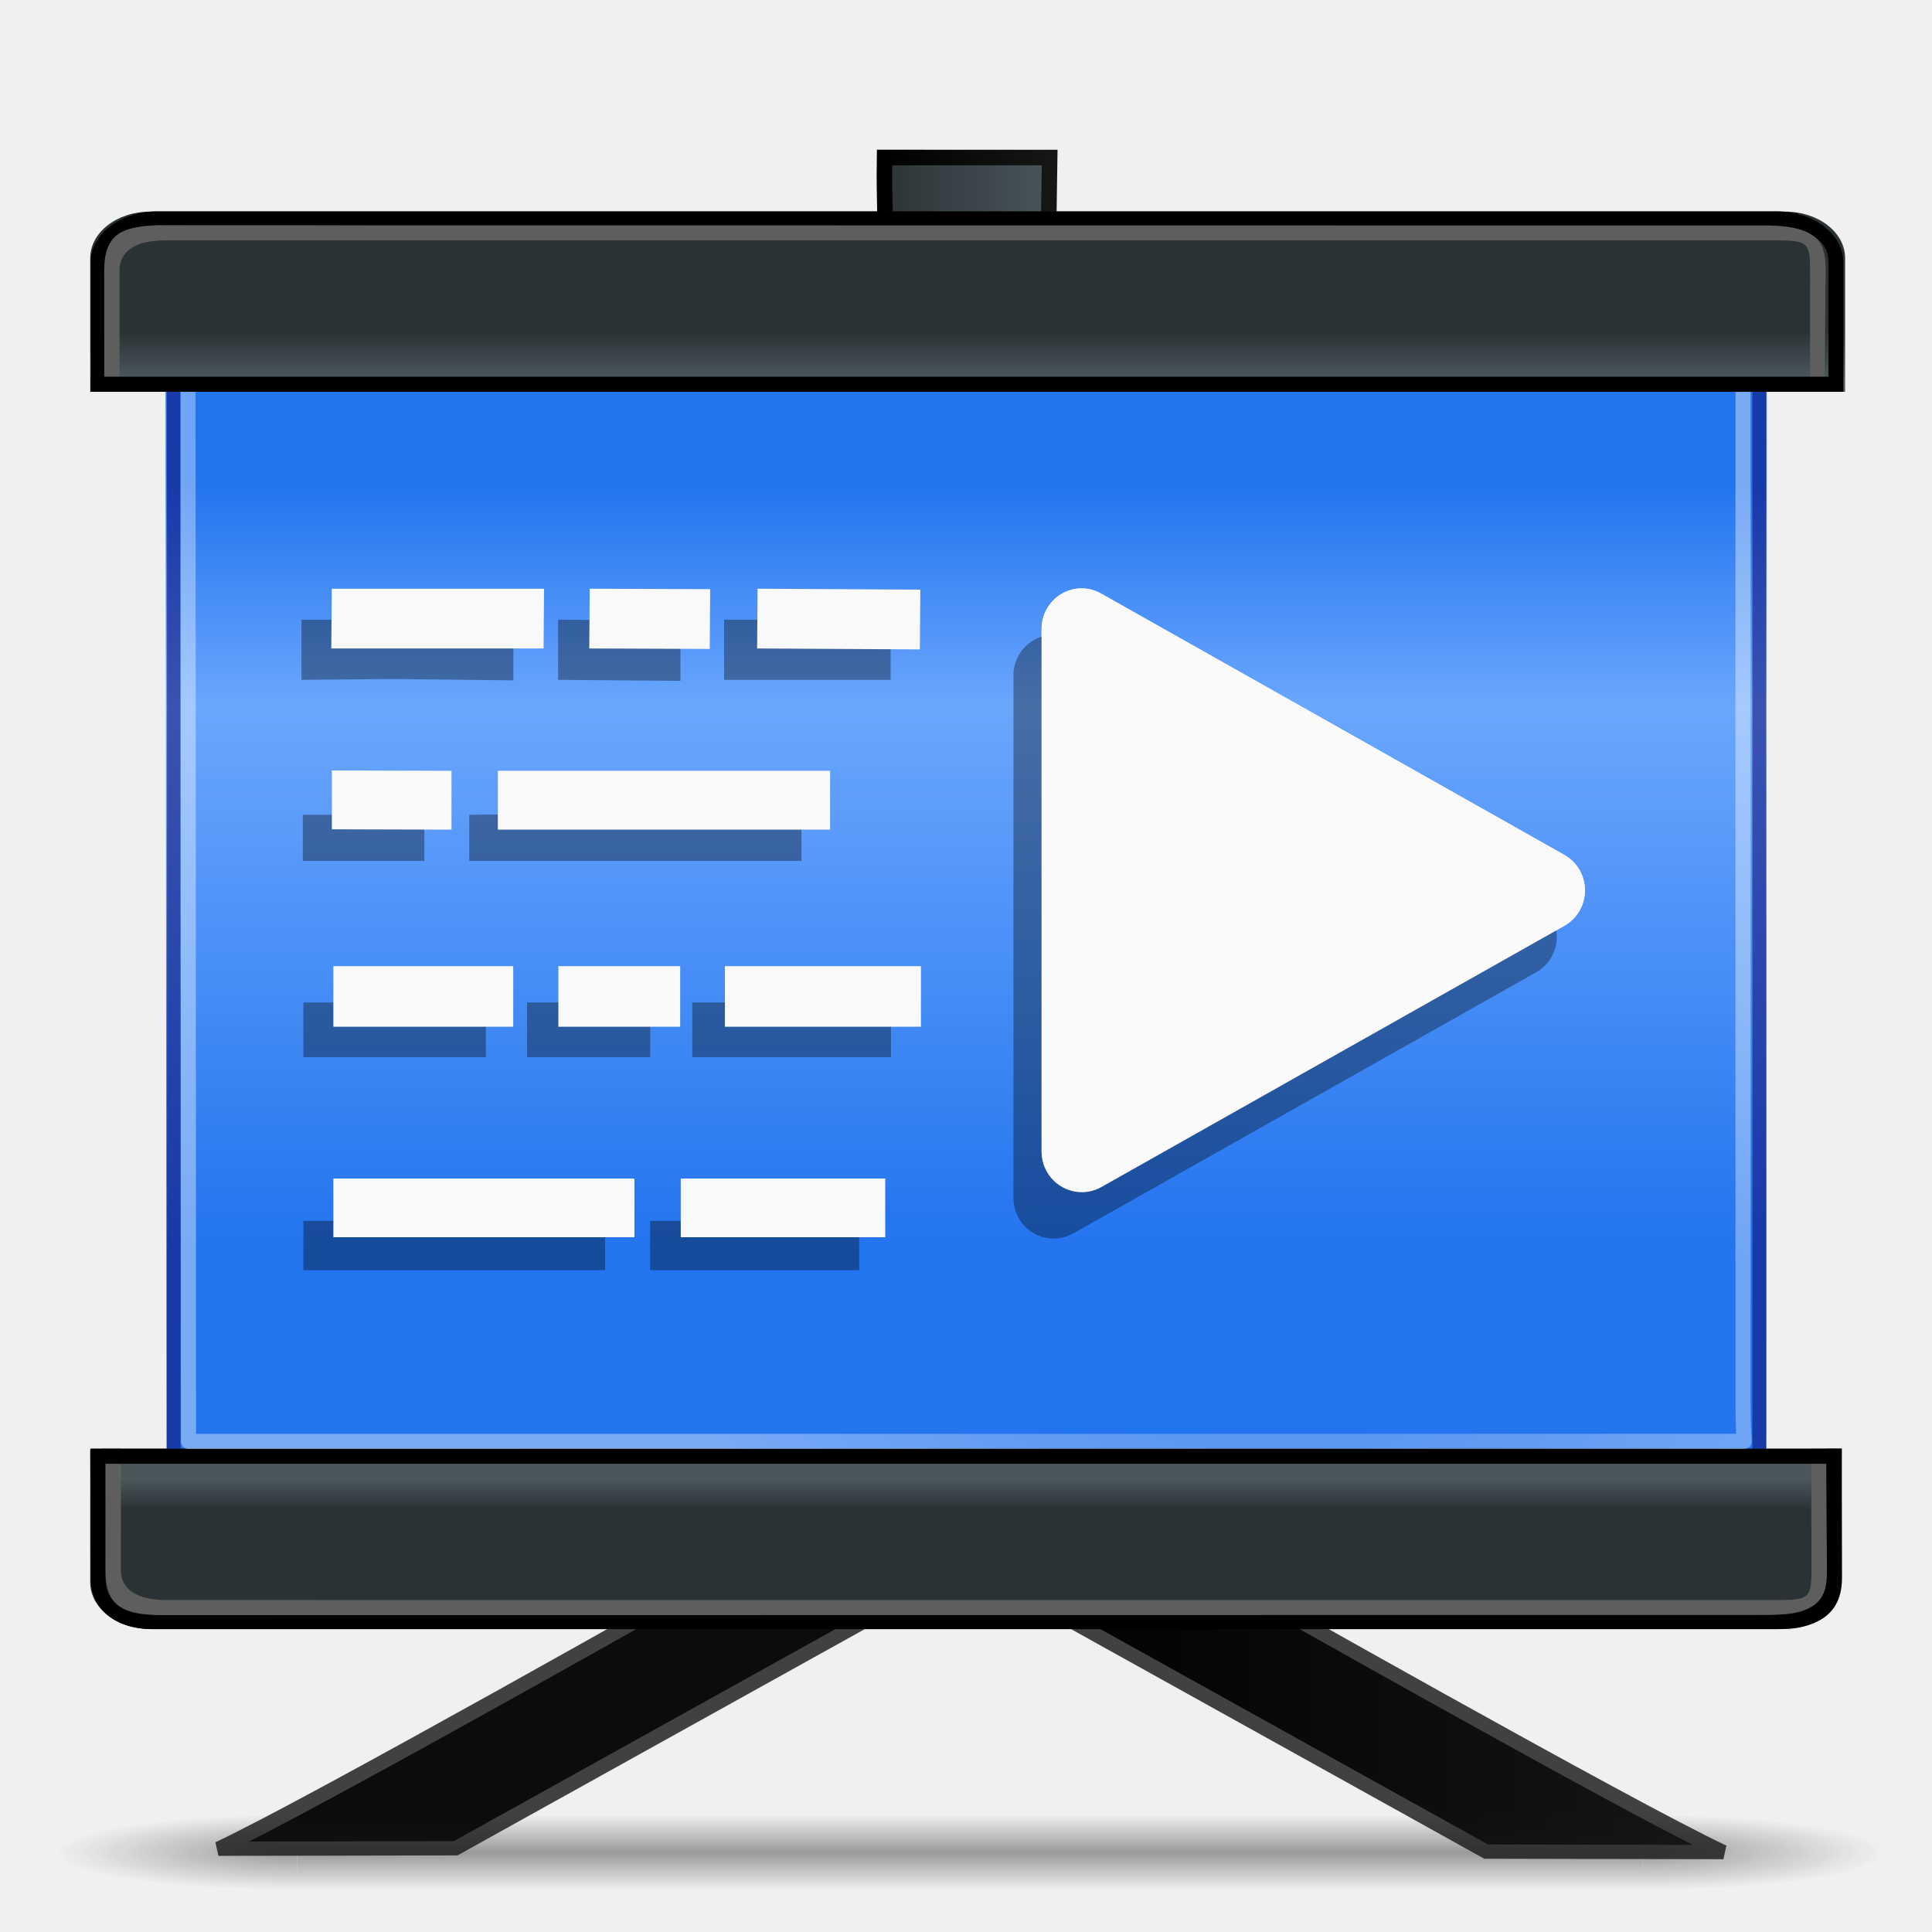
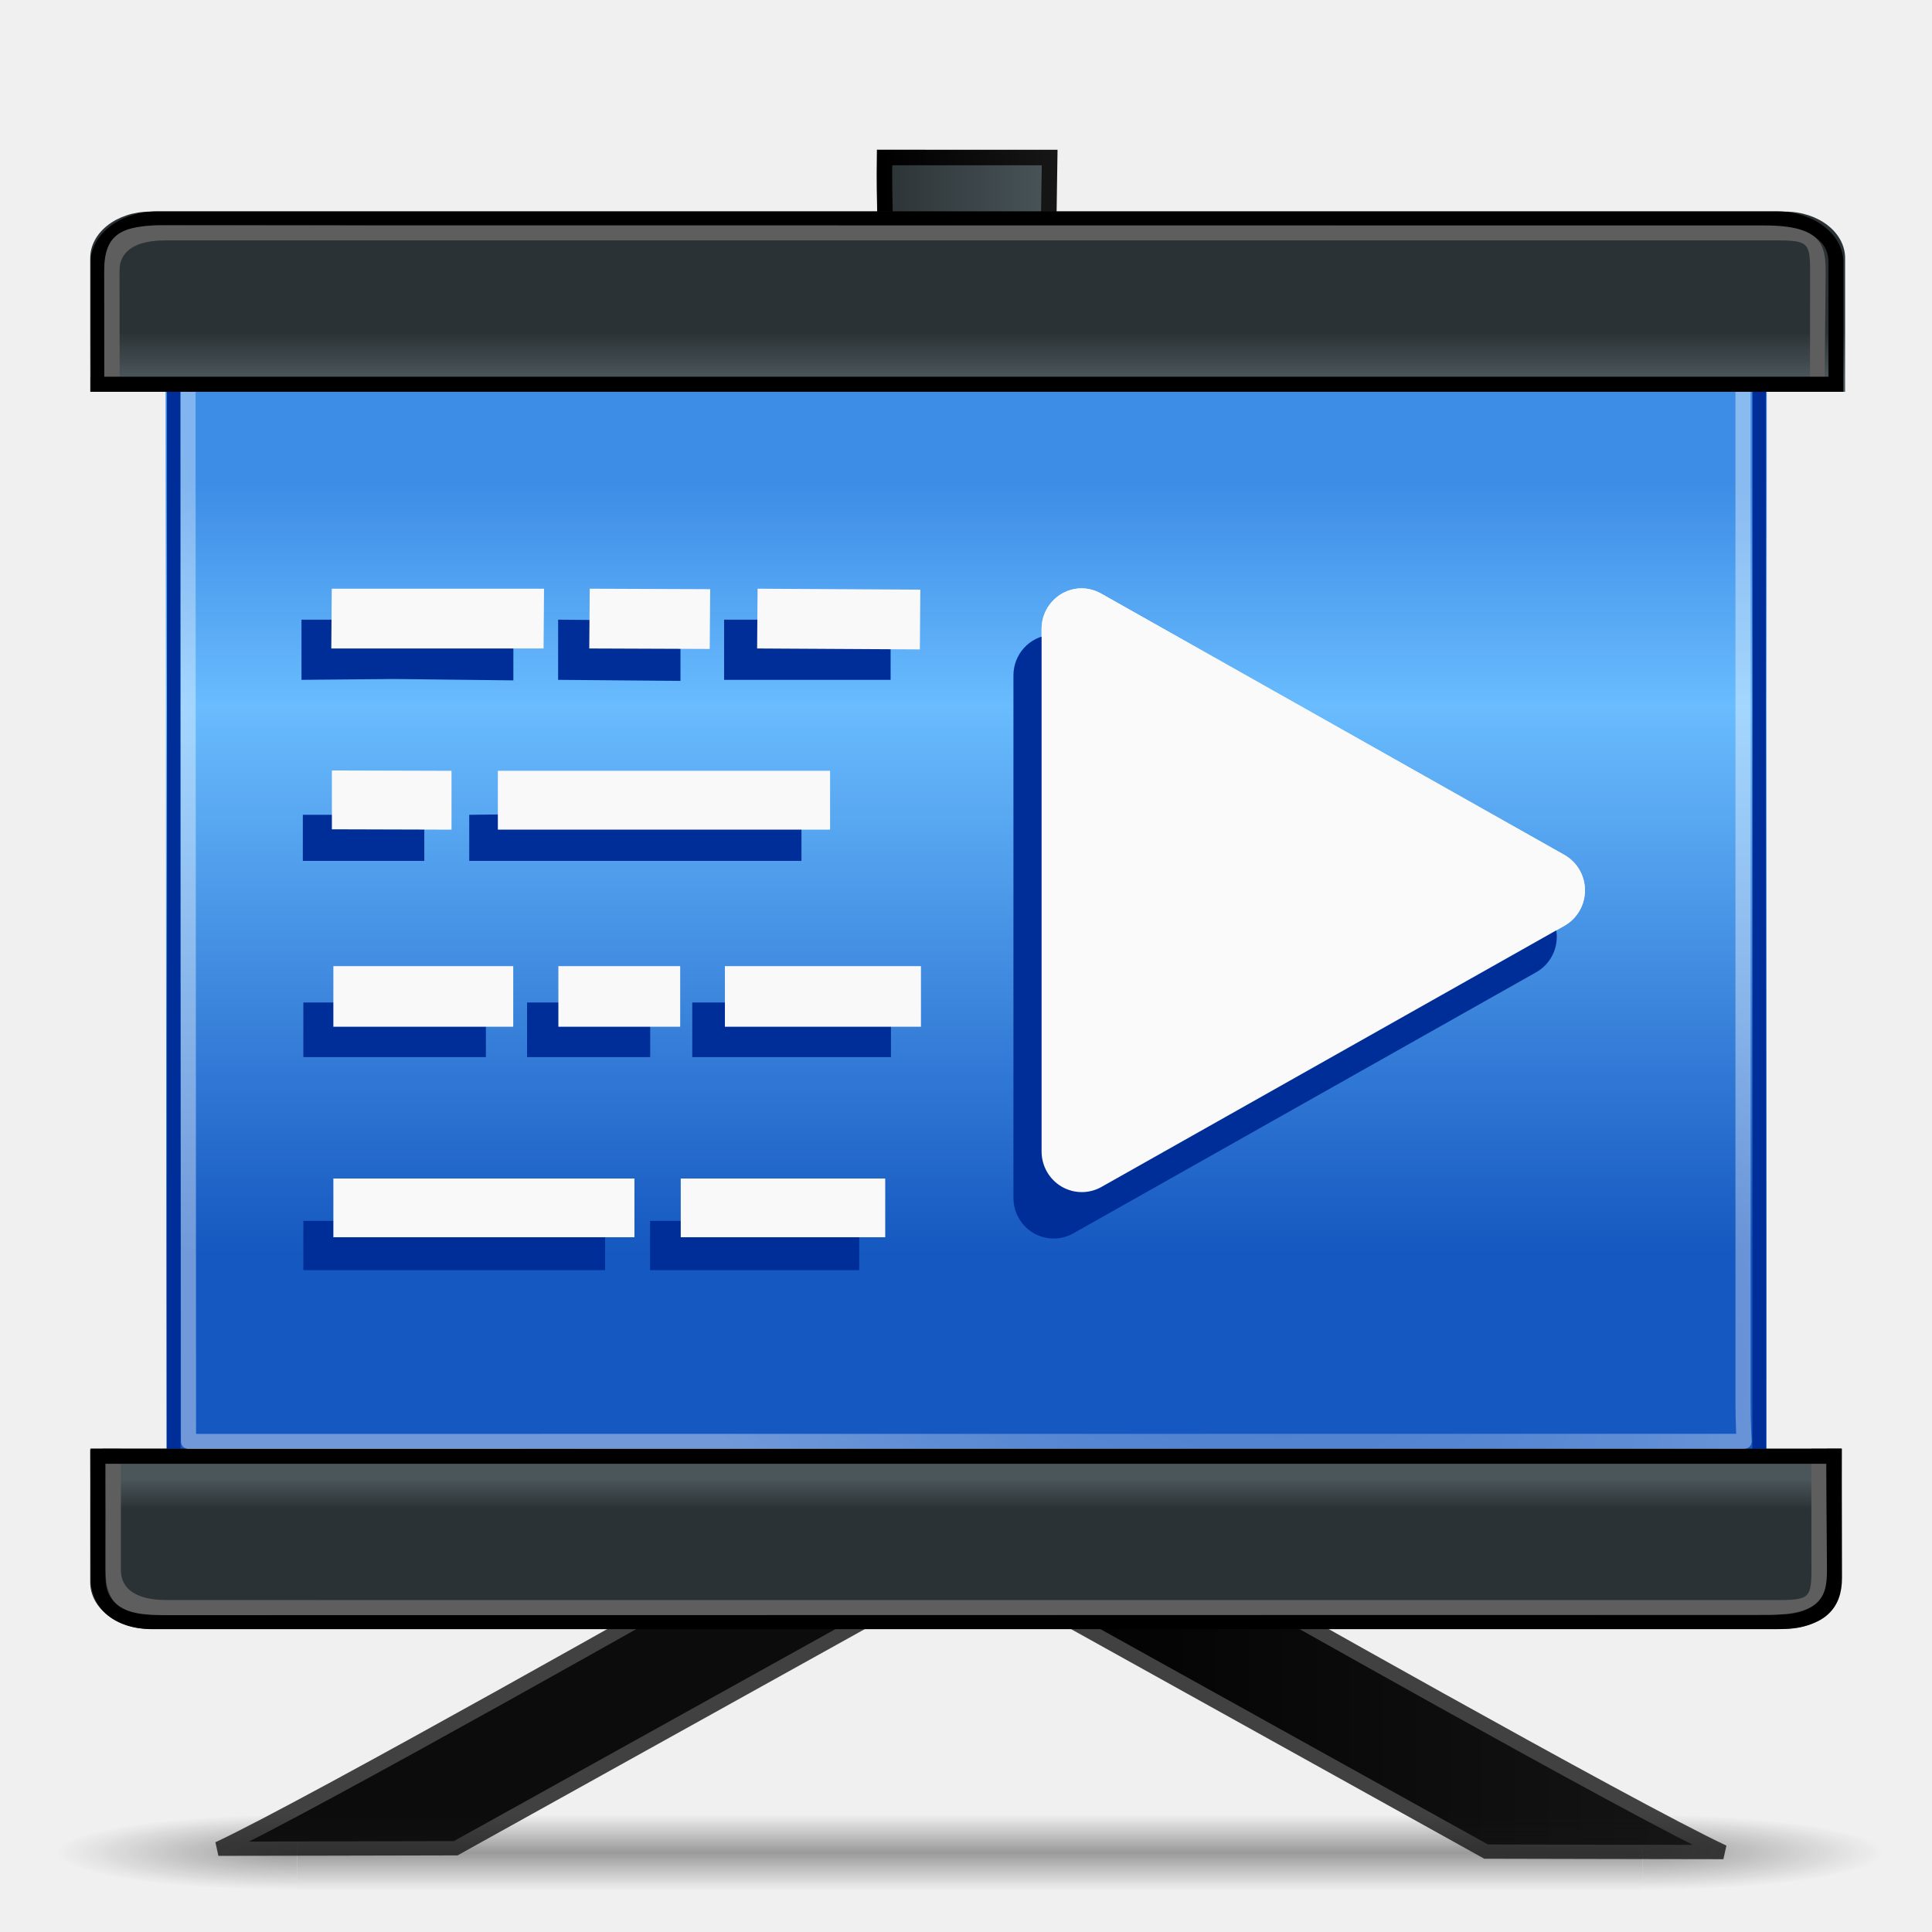
<svg xmlns="http://www.w3.org/2000/svg" xmlns:ns1="http://www.openswatchbook.org/uri/2009/osb" xmlns:xlink="http://www.w3.org/1999/xlink" id="svg2453" height="128" width="128" version="1.0">
  <defs id="defs2455">
    <linearGradient id="linearGradient4325">
      <stop id="stop4327" style="stop-color:#020202;stop-opacity:1" offset="0" />
      <stop id="stop4329" style="stop-color:#161616;stop-opacity:1" offset="1" />
    </linearGradient>
    <linearGradient id="linearGradient4283">
      <stop style="stop-color:#2b3235;stop-opacity:1" offset="0" id="stop4285" />
      <stop style="stop-color:#4a565a;stop-opacity:1" offset="1" id="stop4287" />
    </linearGradient>
    <linearGradient id="linearGradient4287">
      <stop style="stop-color:#2b3235;stop-opacity:1" offset="0" id="stop4289" />
      <stop style="stop-color:#b4bdc0;stop-opacity:1" offset="1" id="stop4291" />
    </linearGradient>
    <linearGradient id="linearGradient6532">
-       <stop style="stop-color:#1a6fef;stop-opacity:1" offset="0" id="stop6534" />
-       <stop id="stop6540" offset="0.29" style="stop-color:#65a4ff;stop-opacity:1" />
-       <stop style="stop-color:#1a6fef;stop-opacity:1" offset="1" id="stop6536" />
+       <stop style="stop-color:#3689e6;stop-opacity:1" offset="0" id="stop6534" />
+       <stop id="stop6540" offset="0.29" style="stop-color:#64baff;stop-opacity:1" />
+       <stop style="stop-color:#0d52bf;stop-opacity:1" offset="1" id="stop6536" />
    </linearGradient>
    <linearGradient id="linearGradient6490" ns1:paint="gradient">
      <stop style="stop-color:#000000;stop-opacity:1;" offset="0" id="stop6492" />
      <stop style="stop-color:#000000;stop-opacity:0;" offset="1" id="stop6494" />
    </linearGradient>
    <linearGradient id="linearGradient5641" ns1:paint="solid">
      <stop style="stop-color:#000000;stop-opacity:1;" offset="0" id="stop5643" />
    </linearGradient>
    <linearGradient id="linearGradient3707-319-631-407-324-616-674-812-821-107-178-392-400-6-3-549-901-1-9-100-4-2">
      <stop offset="0" style="stop-color:#000000;stop-opacity:1" id="stop17839-7-3" />
      <stop offset="1" style="stop-color:#161616;stop-opacity:1" id="stop17841-4-8" />
    </linearGradient>
    <radialGradient r="2.5" gradientTransform="matrix(2.0038,0,0,1.4,27.988,-17.4)" cx="4.993" cy="43.5" gradientUnits="userSpaceOnUse" id="c">
      <stop id="stop4912" offset="0" stop-color="#181818" />
      <stop id="stop4914" offset="1" stop-opacity="0" stop-color="#181818" />
    </radialGradient>
    <radialGradient r="2.5" gradientTransform="matrix(2.0038,0,0,1.4,-20.012,-104.4)" cx="4.993" cy="43.5" gradientUnits="userSpaceOnUse" id="b">
      <stop id="stop4917" offset="0" stop-color="#181818" />
      <stop id="stop4919" offset="1" stop-opacity="0" stop-color="#181818" />
    </radialGradient>
    <linearGradient x1="25.058" y1="47.028" x2="25.058" gradientUnits="userSpaceOnUse" y2="39.999" id="f">
      <stop id="stop4922" offset="0" stop-opacity="0" stop-color="#181818" />
      <stop id="stop4924" offset=".5" stop-color="#181818" />
      <stop id="stop4926" offset="1" stop-opacity="0" stop-color="#181818" />
    </linearGradient>
    <linearGradient xlink:href="#linearGradient6532" id="linearGradient6538" x1="32.322" y1="23.179" x2="32.322" y2="50.56" gradientUnits="userSpaceOnUse" gradientTransform="matrix(1.764868,0,0,1.862592,6.955944,-11.17347)" />
    <linearGradient xlink:href="#linearGradient3707-319-631-407-324-616-674-812-821-107-178-392-400-6-3-549-901-1-9-100-4-2" id="linearGradient4231" gradientUnits="userSpaceOnUse" gradientTransform="matrix(0.1895111,0,0,1.091512,58.01271,-1.324796)" x1="2.252" y1="14.272" x2="62.399" y2="14.272" />
    <linearGradient id="linearGradient3924-4">
      <stop offset="0" style="stop-color:#ffffff;stop-opacity:1" id="stop3926-8" />
      <stop offset="0.063" style="stop-color:#ffffff;stop-opacity:0.235" id="stop3928-6" />
      <stop offset="0.951" style="stop-color:#ffffff;stop-opacity:0.157" id="stop3930-4" />
      <stop offset="1" style="stop-color:#ffffff;stop-opacity:0.392" id="stop3932-4" />
    </linearGradient>
    <linearGradient id="linearGradient5344-867-2">
      <stop id="stop5559-5" style="stop-color:#f9c590;stop-opacity:1" offset="0" />
      <stop id="stop5561-3" style="stop-color:#f19860;stop-opacity:1" offset="0.397" />
      <stop id="stop5563-5" style="stop-color:#ce5d36;stop-opacity:1" offset="1" />
    </linearGradient>
    <linearGradient id="linearGradient4288">
      <stop offset="0" style="stop-color:#b95b20;stop-opacity:1" id="stop4290" />
      <stop offset="1" style="stop-color:#ed8137;stop-opacity:1" id="stop4292" />
    </linearGradient>
    <linearGradient id="linearGradient3104-5-6">
      <stop id="stop3106-9-1" style="stop-color:#aaaaaa;stop-opacity:1" offset="0" />
      <stop id="stop3108-9" style="stop-color:#c8c8c8;stop-opacity:1" offset="1" />
    </linearGradient>
    <linearGradient gradientTransform="translate(2.4e-6,0.9674487)" gradientUnits="userSpaceOnUse" xlink:href="#linearGradient3924-4" id="linearGradient3084" y2="43" x2="24" y1="5" x1="24" />
    <radialGradient gradientTransform="matrix(0,2.644472,-2.797536,-7.1978467e-8,55.57302,-14.64146)" gradientUnits="userSpaceOnUse" xlink:href="#linearGradient3600" id="radialGradient3093" fy="8.45" fx="7.496" r="20" cy="8.45" cx="7.496" />
    <linearGradient id="linearGradient3600">
      <stop offset="0" style="stop-color:#f4f4f4;stop-opacity:1" id="stop3602" />
      <stop offset="1" style="stop-color:#dbdbdb;stop-opacity:1" id="stop3604" />
    </linearGradient>
    <linearGradient gradientTransform="matrix(1.363636,0,0,1.363636,-0.7929132,-1.750068)" gradientUnits="userSpaceOnUse" xlink:href="#linearGradient3104-5-6" id="linearGradient3095" y2="3.899" x2="24" y1="44" x1="24" />
    <linearGradient gradientUnits="userSpaceOnUse" xlink:href="#linearGradient3104-5-6" id="linearGradient3098" y2="3" x2="20" y1="43" x1="20" gradientTransform="matrix(2.805865,0,0,2.805865,-140.3969,-9.156543)" />
    <radialGradient gradientTransform="matrix(2.003784,0,0,1.4,27.98813,-17.4)" gradientUnits="userSpaceOnUse" xlink:href="#linearGradient3688-166-749" id="radialGradient2873-966-168" fy="43.5" fx="4.993" r="2.5" cy="43.5" cx="4.993" />
    <linearGradient id="linearGradient3688-166-749">
      <stop offset="0" style="stop-color:#181818;stop-opacity:1" id="stop2883" />
      <stop offset="1" style="stop-color:#181818;stop-opacity:0" id="stop2885" />
    </linearGradient>
    <radialGradient gradientTransform="matrix(2.003784,0,0,1.4,-20.01187,-104.4)" gradientUnits="userSpaceOnUse" xlink:href="#linearGradient3688-166-749" id="radialGradient2875-742-326" fy="43.5" fx="4.993" r="2.5" cy="43.5" cx="4.993" />
    <linearGradient gradientUnits="userSpaceOnUse" xlink:href="#linearGradient3702-501-757" id="linearGradient2877-634-617" y2="39.999" x2="25.058" y1="47.028" x1="25.058" />
    <linearGradient id="linearGradient3702-501-757">
      <stop offset="0" style="stop-color:#181818;stop-opacity:0" id="stop2895" />
      <stop offset="0.5" style="stop-color:#181818;stop-opacity:1" id="stop2897" />
      <stop offset="1" style="stop-color:#181818;stop-opacity:0" id="stop2899" />
    </linearGradient>
    <radialGradient r="20" fy="8.45" fx="7.496" cy="8.45" cx="7.496" gradientTransform="matrix(0,1.93928,-2.051527,-5.2784231e-8,16.65095,1.171514)" gradientUnits="userSpaceOnUse" id="radialGradient3049" xlink:href="#linearGradient3600" />
    <linearGradient y2="3.899" x2="24" y1="44" x1="24" gradientTransform="translate(-24.68408,10.62521)" gradientUnits="userSpaceOnUse" id="linearGradient3051" xlink:href="#linearGradient3104-5-6" />
    <radialGradient r="20" fy="8.45" fx="7.496" cy="8.45" cx="7.496" gradientTransform="matrix(0,1.93928,-2.051527,-5.2784231e-8,5.793811,-9.685629)" gradientUnits="userSpaceOnUse" id="radialGradient3843" xlink:href="#linearGradient3600" />
    <linearGradient y2="3.899" x2="24" y1="44" x1="24" gradientTransform="translate(-35.54123,-0.2319351)" gradientUnits="userSpaceOnUse" id="linearGradient3845" xlink:href="#linearGradient3104-5-6" />
    <radialGradient r="20" fy="8.45" fx="7.496" cy="8.45" cx="7.496" gradientTransform="matrix(0,1.93928,-2.051527,-5.2784231e-8,6.079525,19.60009)" gradientUnits="userSpaceOnUse" id="radialGradient3849" xlink:href="#linearGradient3600" />
    <linearGradient y2="3.899" x2="24" y1="44" x1="24" gradientTransform="translate(-35.25551,29.05378)" gradientUnits="userSpaceOnUse" id="linearGradient3851" xlink:href="#linearGradient3104-5-6" />
    <radialGradient r="20" fy="8.45" fx="7.496" cy="8.45" cx="7.496" gradientTransform="matrix(1.371278,1.371278,-1.450649,1.450649,12.60239,-10.94562)" gradientUnits="userSpaceOnUse" id="radialGradient3853" xlink:href="#linearGradient3600" />
    <linearGradient y2="3.899" x2="24" y1="44" x1="24" gradientTransform="matrix(0.7071068,-0.7071068,0.7071068,0.7071068,-9.941126,24.96744)" gradientUnits="userSpaceOnUse" id="linearGradient3855" xlink:href="#linearGradient3104-5-6" />
    <radialGradient r="20" fy="8.45" fx="7.496" cy="8.45" cx="7.496" gradientTransform="matrix(0,1.93928,-2.051527,-5.2784231e-8,41.33504,-8.486255)" gradientUnits="userSpaceOnUse" id="radialGradient3858" xlink:href="#linearGradient3600" />
    <radialGradient r="20" fy="8.45" fx="7.496" cy="8.45" cx="7.496" gradientTransform="matrix(0,1.93928,-2.051527,-5.2784231e-8,-0.2061889,-15.68563)" gradientUnits="userSpaceOnUse" id="radialGradient3863" xlink:href="#linearGradient3600" />
    <linearGradient y2="3.899" x2="24" y1="44" x1="24" gradientTransform="translate(-41.54123,-6.231935)" gradientUnits="userSpaceOnUse" id="linearGradient3865" xlink:href="#linearGradient3104-5-6" />
    <radialGradient id="c-6" gradientUnits="userSpaceOnUse" cy="43.5" cx="4.993" gradientTransform="matrix(2.0038,0,0,1.4,27.988,-17.4)" r="2.5">
      <stop stop-color="#181818" offset="0" id="stop4912-0" />
      <stop stop-color="#181818" stop-opacity="0" offset="1" id="stop4914-6" />
    </radialGradient>
    <radialGradient id="b-2" gradientUnits="userSpaceOnUse" cy="43.5" cx="4.993" gradientTransform="matrix(2.0038,0,0,1.4,-20.012,-104.4)" r="2.5">
      <stop stop-color="#181818" offset="0" id="stop4917-6" />
      <stop stop-color="#181818" stop-opacity="0" offset="1" id="stop4919-1" />
    </radialGradient>
    <linearGradient gradientTransform="matrix(0.9976838,0,0,0.5323295,-0.251081,1.982942)" gradientUnits="userSpaceOnUse" y2="14.272" x2="62.399" y1="14.272" x1="2.252" id="linearGradient4345" xlink:href="#linearGradient3707-319-631-407-324-616-674-812-821-107-178-392-400-6-3-549-901-1-9-100-4-2" />
    <linearGradient y2="39.999" x2="25.058" y1="47.028" x1="25.058" gradientUnits="userSpaceOnUse" id="linearGradient4350" xlink:href="#f" />
    <linearGradient y2="14.272" x2="62.399" y1="14.272" x1="2.252" gradientTransform="matrix(-0.9970871,-8.6911381e-5,1.8949314e-4,-0.5396258,64.24038,61.20455)" gradientUnits="userSpaceOnUse" id="linearGradient4352" xlink:href="#linearGradient3707-319-631-407-324-616-674-812-821-107-178-392-400-6-3-549-901-1-9-100-4-2" />
    <linearGradient y2="14.272" x2="62.399" y1="14.272" x1="2.252" gradientTransform="matrix(0.05374904,0,0,0.4344139,30.27789,0.7154782)" gradientUnits="userSpaceOnUse" id="linearGradient4354" xlink:href="#linearGradient3707-319-631-407-324-616-674-812-821-107-178-392-400-6-3-549-901-1-9-100-4-2" />
    <linearGradient id="linearGradient3462">
      <stop id="stop3464" style="stop-color:#ffffff;stop-opacity:1" offset="0" />
      <stop id="stop3466" style="stop-color:#ffffff;stop-opacity:0.235" offset="0.035" />
      <stop id="stop3468" style="stop-color:#ffffff;stop-opacity:0.157" offset="0.312" />
      <stop id="stop3470" style="stop-color:#ffffff;stop-opacity:0.392" offset="1" />
    </linearGradient>
    <linearGradient xlink:href="#linearGradient3462" id="linearGradient3133" gradientUnits="userSpaceOnUse" gradientTransform="matrix(2.784468,0,0,2.055835,-2.860984,8.102724)" x1="40.29" y1="5.414" x2="40.532" y2="32.635" />
    <radialGradient xlink:href="#linearGradient4287" id="radialGradient3136" gradientUnits="userSpaceOnUse" gradientTransform="matrix(0,16.78596,-33.45274,0,399.68,-116.8467)" cx="7.118" cy="9.957" fx="7.118" fy="9.957" r="12.672" />
    <linearGradient id="linearGradient4011-9-9-70-61-7">
      <stop offset="0" style="stop-color:#ffffff;stop-opacity:1;" id="stop4013-5-4-3-8-3" />
      <stop id="stop4015-1-5-70-9-5" style="stop-color:#ffffff;stop-opacity:0.235;" offset="0.508" />
      <stop offset="0.835" style="stop-color:#ffffff;stop-opacity:0.157;" id="stop4017-7-0-13-0-1" />
      <stop offset="1" style="stop-color:#ffffff;stop-opacity:0.392;" id="stop4019-1-12-7-0-7" />
    </linearGradient>
    <linearGradient id="linearGradient4215-8-4-07-7">
      <stop id="stop4217-1-2-1-2" offset="0" style="stop-color:#2b3235;stop-opacity:1" />
      <stop id="stop4219-3-4-0-96" offset="1" style="stop-color:#374044;stop-opacity:1" />
    </linearGradient>
    <linearGradient y2="44.341" x2="71.204" y1="6.238" x1="71.204" gradientTransform="matrix(-0.3783783,0,0,0.3783783,38.14241,1.405348)" gradientUnits="userSpaceOnUse" id="linearGradient14699-5" xlink:href="#linearGradient4011-9-9-70-61-7" />
    <linearGradient y2="8.093" x2="38.977" y1="59.968" x1="38.977" gradientTransform="matrix(-0.4117647,0,0,0.4117647,24.17647,-2.999999)" gradientUnits="userSpaceOnUse" id="linearGradient14702-5" xlink:href="#linearGradient4215-8-4-07-7" />
    <clipPath clipPathUnits="userSpaceOnUse" id="clipPath10561">
      <rect style="opacity:0.4;fill:#ffffff;fill-opacity:1;stroke:none;stroke-width:2;stroke-linecap:round;stroke-linejoin:round;stroke-miterlimit:4;stroke-dasharray:none;stroke-opacity:1" id="rect10563" width="104" height="3" x="12" y="-111" ry="1.5" />
    </clipPath>
    <radialGradient gradientTransform="matrix(1.273594e-7,3.295755,-5.380924,0,77.46771,-19.38241)" gradientUnits="userSpaceOnUse" id="radialGradient3164-9" r="20" cy="8.45" cx="7.496">
      <stop offset="0" style="stop-color:#f8b17e;stop-opacity:1" id="stop3244-8" />
      <stop offset="0.262" style="stop-color:#e35d4f;stop-opacity:1" id="stop3246-4" />
      <stop offset="0.661" style="stop-color:#c6262e;stop-opacity:1" id="stop3248-9" />
      <stop offset="1" style="stop-color:#690b54;stop-opacity:1" id="stop3250-3" />
    </radialGradient>
    <radialGradient xlink:href="#radialGradient3164-9" id="radialGradient5004-8" gradientUnits="userSpaceOnUse" gradientTransform="matrix(0,25.08328,-30.79425,0,373.8559,-205.1124)" cx="6.73" cy="9.957" fx="6.2" fy="9.957" r="12.672" />
    <linearGradient id="linearGradient3811">
      <stop offset="0" style="stop-color:#000000;stop-opacity:1" id="stop3813" />
      <stop offset="1" style="stop-color:#000000;stop-opacity:0" id="stop3815" />
    </linearGradient>
    <linearGradient gradientUnits="userSpaceOnUse" xlink:href="#linearGradient3702-501-757" id="linearGradient4097" y2="39.999" x2="25.058" y1="47.028" x1="25.058" />
    <radialGradient gradientTransform="matrix(2.003784,0,0,1.4,-20.01187,-104.4)" gradientUnits="userSpaceOnUse" xlink:href="#linearGradient3688-166-749" id="radialGradient4095" fy="43.5" fx="4.993" r="2.5" cy="43.5" cx="4.993" />
    <radialGradient gradientTransform="matrix(2.003784,0,0,1.4,27.98813,-17.4)" gradientUnits="userSpaceOnUse" xlink:href="#linearGradient3688-166-749" id="radialGradient4093" fy="43.5" fx="4.993" r="2.5" cy="43.5" cx="4.993" />
    <radialGradient xlink:href="#linearGradient3811" id="radialGradient5448" gradientUnits="userSpaceOnUse" gradientTransform="matrix(1.74033,0,0,0.2335693,71.01949,91.40244)" cx="-4.029" cy="93.468" fx="-4.029" fy="93.468" r="35.338" />
    <linearGradient xlink:href="#linearGradient4283" id="linearGradient4649" x1="59.894" y1="14.298" x2="71.214" y2="14.298" gradientUnits="userSpaceOnUse" gradientTransform="matrix(1.061494,0,0,0.9963239,-5.512219,0.05256042)" />
    <radialGradient xlink:href="#linearGradient3462" id="radialGradient4277" cx="64.005" cy="57.455" fx="64.005" fy="57.455" r="52.052" gradientTransform="matrix(0.9796948,1.120738,-0.5575246,0.4873608,33.33197,-42.27967)" gradientUnits="userSpaceOnUse" />
    <linearGradient xlink:href="#linearGradient4283" id="linearGradient4299" x1="64" y1="100" x2="64" y2="98" gradientUnits="userSpaceOnUse" />
    <linearGradient xlink:href="#linearGradient4283" id="linearGradient4295" x1="64" y1="22" x2="64" y2="25" gradientUnits="userSpaceOnUse" />
    <linearGradient xlink:href="#linearGradient3707-319-631-407-324-616-674-812-821-107-178-392-400-6-3-549-901-1-9-100-4-2" id="linearGradient4307" x1="67.685" y1="113.466" x2="116.023" y2="113.466" gradientUnits="userSpaceOnUse" gradientTransform="translate(-1.370019,0.2209709)" />
    <linearGradient xlink:href="#linearGradient4325" id="linearGradient4323" x1="35" y1="113" x2="35" y2="113" gradientUnits="userSpaceOnUse" />
  </defs>
  <path id="path4299" d="m 114.18,122.704 c 0,0 -11.783,-0.017 -15.722,-0.031 l -30.539,-16.97 13.377,-1.024 c 0,0 26.755,15.166 32.884,18.025 z" style="opacity:1;fill:url(#linearGradient4307);fill-opacity:1;fill-rule:evenodd;stroke:#414141;stroke-width:0.945;stroke-miterlimit:4;stroke-dasharray:none;stroke-opacity:1" />
  <path style="opacity:1;fill:url(#linearGradient4323);fill-opacity:1;fill-rule:evenodd;stroke:#414141;stroke-width:0.945;stroke-miterlimit:4;stroke-dasharray:none;stroke-opacity:1" d="m 14.47,122.483 c 0,0 11.783,-0.017 15.722,-0.031 l 30.539,-16.97 -13.377,-1.024 c 0,0 -26.755,15.166 -32.884,18.025 z" id="path4191" />
  <path id="rect5505-21-3-8-5-2" d="m 117.033,97.226 c 0,0 0.018,-51.873 0.021,-74.757 l -106.084,0.655 0.062,74.061 z" style="color:#000000;display:inline;overflow:visible;visibility:visible;opacity:0.96;fill:url(#linearGradient6538);fill-opacity:1;fill-rule:nonzero;stroke:none;stroke-width:1;marker:none;enable-background:accumulate" />
  <path id="path4227" d="m 69.427,18.141 0.116,-7.706 -10.939,-1.55e-4 c -0.043,2.874 0.095,4.875 0.095,7.726 l 5.426,0 z" style="color:#000000;display:inline;overflow:visible;visibility:visible;opacity:1;fill:url(#linearGradient4649);fill-opacity:1.0;fill-rule:nonzero;stroke:url(#linearGradient4231);stroke-width:1.028;stroke-miterlimit:4;stroke-dasharray:none;stroke-opacity:1;marker:none;enable-background:accumulate" />
  <g transform="translate(166.3815,-910.9704)" id="layer1" />
-   <g style="opacity:0.354;fill:#000000;fill-opacity:1" id="g4392" transform="matrix(2.732386,0,0,2.652686,-15.83313,-13.67249)">
-     <path d="m 13.15,36.877 0,-1.23 5.607,0 0,1.23 z m 5.381,0 0,-1.23 1.935,0 0,1.23 z m 3.026,0 0,-1.23 5.071,0 0,1.23 z m -8.407,-5.321 0,-1.364 4.426,0 0,1.364 z m 5.424,0 0,-1.364 2.986,0 0,1.364 z m 4.006,0 0,-1.364 4.818,0 0,1.364 z" id="path4386" style="color:#000000;font-style:normal;font-variant:normal;font-weight:normal;font-stretch:normal;font-size:medium;line-height:normal;font-family:Sans;-inkscape-font-specification:Sans;text-indent:0;text-align:start;text-decoration:none;text-decoration-line:none;letter-spacing:normal;word-spacing:normal;text-transform:none;direction:ltr;block-progression:tb;writing-mode:lr-tb;baseline-shift:baseline;text-anchor:start;display:inline;overflow:visible;visibility:visible;fill:#000000;fill-opacity:1;stroke:none;stroke-width:0.733;stroke-miterlimit:4;stroke-dasharray:none;marker:none;enable-background:accumulate" />
+   <g id="g981" style="fill:#002e99;fill-opacity:1">
+     <g transform="matrix(2.732386,0,0,2.652686,-15.83313,-13.67249)" id="g4392" style="opacity:1;fill:#002e99;fill-opacity:1">
+       <path style="color:#000000;font-style:normal;font-variant:normal;font-weight:normal;font-stretch:normal;font-size:medium;line-height:normal;font-family:Sans;-inkscape-font-specification:Sans;text-indent:0;text-align:start;text-decoration:none;text-decoration-line:none;letter-spacing:normal;word-spacing:normal;text-transform:none;writing-mode:lr-tb;direction:ltr;baseline-shift:baseline;text-anchor:start;display:inline;overflow:visible;visibility:visible;fill:#002e99;fill-opacity:1;stroke:none;stroke-width:0.733;stroke-miterlimit:4;stroke-dasharray:none;marker:none;enable-background:accumulate" id="path4386" d="m 13.15,36.877 v -1.23 h 5.607 v 1.23 z m 5.381,0 v -1.23 h 1.935 v 1.23 z m 3.026,0 v -1.23 h 5.071 v 1.23 z M 13.15,31.556 V 30.192 h 4.426 v 1.364 z m 5.424,0 V 30.192 h 2.986 v 1.364 z m 4.006,0 V 30.192 h 4.818 v 1.364 z" />
+     </g>
+     <path style="color:#000000;font-style:normal;font-variant:normal;font-weight:normal;font-stretch:normal;font-size:medium;line-height:normal;font-family:Sans;-inkscape-font-specification:Sans;text-indent:0;text-align:start;text-decoration:none;text-decoration-line:none;letter-spacing:normal;word-spacing:normal;text-transform:none;writing-mode:lr-tb;direction:ltr;baseline-shift:baseline;text-anchor:start;display:inline;overflow:visible;visibility:visible;opacity:1;fill:#002e99;fill-opacity:1;stroke:none;stroke-width:0.733;stroke-miterlimit:4;stroke-dasharray:none;marker:none;enable-background:accumulate" d="m 20.063,53.983 v 3.054 h 8.048 v -3.054 z m 11.025,0 v 3.054 h 22.011 v -3.335 z" id="path4388" />
+     <path id="path4390" d="m 59.005,41.055 v 3.986 H 47.973 v -3.986 z m -13.922,0.069 v 3.986 l -8.106,-0.069 v -3.986 z m -11.071,-0.034 v 3.986 L 23.179,44.952 30.338,41.055 Z m -3.409,-0.034 0.5,3.885 -11.129,0.1 v -3.986 z" style="color:#000000;font-style:normal;font-variant:normal;font-weight:normal;font-stretch:normal;font-size:medium;line-height:normal;font-family:Sans;-inkscape-font-specification:Sans;text-indent:0;text-align:start;text-decoration:none;text-decoration-line:none;letter-spacing:normal;word-spacing:normal;text-transform:none;writing-mode:lr-tb;direction:ltr;baseline-shift:baseline;text-anchor:start;display:inline;overflow:visible;visibility:visible;opacity:1;fill:#002e99;fill-opacity:1;stroke:none;stroke-width:0.733;stroke-miterlimit:4;stroke-dasharray:none;marker:none;enable-background:accumulate" />
  </g>
-   <path id="path4388" d="m 20.063,53.983 0,3.054 8.048,0 0,-3.054 z m 11.025,0 0,3.054 22.011,0 0,-3.335 z" style="color:#000000;font-style:normal;font-variant:normal;font-weight:normal;font-stretch:normal;font-size:medium;line-height:normal;font-family:Sans;-inkscape-font-specification:Sans;text-indent:0;text-align:start;text-decoration:none;text-decoration-line:none;letter-spacing:normal;word-spacing:normal;text-transform:none;direction:ltr;block-progression:tb;writing-mode:lr-tb;baseline-shift:baseline;text-anchor:start;display:inline;overflow:visible;visibility:visible;opacity:0.354;fill:#000000;fill-opacity:1;stroke:none;stroke-width:0.733;stroke-miterlimit:4;stroke-dasharray:none;marker:none;enable-background:accumulate" />
-   <path style="color:#000000;font-style:normal;font-variant:normal;font-weight:normal;font-stretch:normal;font-size:medium;line-height:normal;font-family:Sans;-inkscape-font-specification:Sans;text-indent:0;text-align:start;text-decoration:none;text-decoration-line:none;letter-spacing:normal;word-spacing:normal;text-transform:none;direction:ltr;block-progression:tb;writing-mode:lr-tb;baseline-shift:baseline;text-anchor:start;display:inline;overflow:visible;visibility:visible;opacity:0.354;fill:#000000;fill-opacity:1;stroke:none;stroke-width:0.733;stroke-miterlimit:4;stroke-dasharray:none;marker:none;enable-background:accumulate" d="m 59.005,41.055 0,3.986 -11.032,0 0,-3.986 z m -13.922,0.069 0,3.986 -8.106,-0.069 0,-3.986 z m -11.071,-0.034 0,3.986 -10.834,-0.123 7.159,-3.897 z m -3.409,-0.034 0.5,3.885 -11.129,0.1 0,-3.986 z" id="path4390" />
  <path d="m 22.087,81.97 0,-3.89 16.701,0 0,3.89 z m 14.438,0 0,-3.89 5.508,0 0,3.89 z m 8.576,0 0,-3.89 13.547,0 0,3.89 z m -23.015,-13.946 0,-4.015 11.917,0 0,4.015 z m 14.908,0 0,-4.015 8.07,0 0,4.015 z m 11.033,0 0,-4.015 12.988,0 0,4.015 z" id="path3475-4" style="color:#000000;font-style:normal;font-variant:normal;font-weight:normal;font-stretch:normal;font-size:medium;line-height:normal;font-family:Sans;-inkscape-font-specification:Sans;text-indent:0;text-align:start;text-decoration:none;text-decoration-line:none;letter-spacing:normal;word-spacing:normal;text-transform:none;direction:ltr;block-progression:tb;writing-mode:lr-tb;baseline-shift:baseline;text-anchor:start;display:inline;overflow:visible;visibility:visible;fill:#f9f9f9;fill-opacity:1;stroke:none;stroke-width:0.733;stroke-miterlimit:4;stroke-dasharray:none;marker:none;enable-background:accumulate" />
  <path style="color:#000000;font-style:normal;font-variant:normal;font-weight:normal;font-stretch:normal;font-size:medium;line-height:normal;font-family:Sans;-inkscape-font-specification:Sans;text-indent:0;text-align:start;text-decoration:none;text-decoration-line:none;letter-spacing:normal;word-spacing:normal;text-transform:none;direction:ltr;block-progression:tb;writing-mode:lr-tb;baseline-shift:baseline;text-anchor:start;display:inline;overflow:visible;visibility:visible;fill:#f9f9f9;fill-opacity:1;stroke:none;stroke-width:0.733;stroke-miterlimit:4;stroke-dasharray:none;marker:none;enable-background:accumulate" d="m 21.988,51.045 0,3.898 7.926,0.023 0,-3.898 z m 10.996,0.023 0,3.898 22.011,0 0,-3.898 z" id="path3475-4-3" />
  <path id="path4279" d="m 60.974,39.065 -0.031,3.96 -10.782,-0.062 0.031,-3.96 z m -13.922,-0.031 -0.031,3.96 -7.981,-0.031 0.031,-3.96 z m -11.008,-0.031 -0.031,3.96 -4.018,0 0.031,-3.96 z m -3.867,0 -0.054,3.96 -10.174,0 0.031,-3.96 z" style="color:#000000;font-style:normal;font-variant:normal;font-weight:normal;font-stretch:normal;font-size:medium;line-height:normal;font-family:Sans;-inkscape-font-specification:Sans;text-indent:0;text-align:start;text-decoration:none;text-decoration-line:none;letter-spacing:normal;word-spacing:normal;text-transform:none;direction:ltr;block-progression:tb;writing-mode:lr-tb;baseline-shift:baseline;text-anchor:start;display:inline;overflow:visible;visibility:visible;fill:#f9f9f9;fill-opacity:1;stroke:none;stroke-width:0.733;stroke-miterlimit:4;stroke-dasharray:none;marker:none;enable-background:accumulate" />
  <path id="rect5505-21-3-8-5-2-5" d="m 5.977,95.979 0,8.857 c 0,1.707 1.773,3.081 3.975,3.081 l 108.316,0 c 2.202,0 3.691,-1.374 3.701,-3.081 l 0.055,-8.849 z" style="color:#000000;display:inline;overflow:visible;visibility:visible;opacity:1;fill:url(#linearGradient4299);fill-opacity:1;fill-rule:nonzero;stroke:none;stroke-width:1;marker:none;enable-background:accumulate" />
  <path id="rect5505-21-3-8-9-1-1-3" d="m 5.984,96.065 0.023,8.508 c 0.006,2.028 1.64,3.363 4.084,3.363 l 107.604,0 c 3.374,0 4.346,-1.537 4.342,-3.394 l -0.016,-8.562 -1.023,0 0,8.594 c 10e-6,1.455 -1.067,2.381 -2.983,2.381 l -107.831,0.031 C 8,106.986 6.991,106.028 6.991,104.573 l 0,-8.594 z" style="color:#000000;font-style:normal;font-variant:normal;font-weight:normal;font-stretch:normal;font-size:medium;line-height:normal;font-family:sans-serif;text-indent:0;text-align:start;text-decoration:none;text-decoration-line:none;text-decoration-style:solid;text-decoration-color:#000000;letter-spacing:normal;word-spacing:normal;text-transform:none;direction:ltr;block-progression:tb;writing-mode:lr-tb;baseline-shift:baseline;text-anchor:start;white-space:normal;clip-rule:nonzero;display:inline;overflow:visible;visibility:visible;opacity:1;isolation:auto;mix-blend-mode:normal;color-interpolation:sRGB;color-interpolation-filters:linearRGB;solid-color:#000000;solid-opacity:1;fill:#000000;fill-opacity:1;fill-rule:nonzero;stroke:none;stroke-width:1;stroke-linecap:round;stroke-linejoin:round;stroke-miterlimit:4;stroke-dasharray:none;stroke-dashoffset:0;stroke-opacity:1;marker:none;color-rendering:auto;image-rendering:auto;shape-rendering:auto;text-rendering:auto;enable-background:accumulate" />
  <path style="color:#000000;font-style:normal;font-variant:normal;font-weight:normal;font-stretch:normal;font-size:medium;line-height:normal;font-family:sans-serif;text-indent:0;text-align:start;text-decoration:none;text-decoration-line:none;text-decoration-style:solid;text-decoration-color:#000000;letter-spacing:normal;word-spacing:normal;text-transform:none;direction:ltr;block-progression:tb;writing-mode:lr-tb;baseline-shift:baseline;text-anchor:start;white-space:normal;clip-rule:nonzero;display:inline;overflow:visible;visibility:visible;opacity:1;isolation:auto;mix-blend-mode:normal;color-interpolation:sRGB;color-interpolation-filters:linearRGB;solid-color:#000000;solid-opacity:1;fill:#5e5e5e;fill-opacity:1;fill-rule:nonzero;stroke:none;stroke-width:1;stroke-linecap:round;stroke-linejoin:round;stroke-miterlimit:4;stroke-dasharray:none;stroke-dashoffset:0;stroke-opacity:1;marker:none;color-rendering:auto;image-rendering:auto;shape-rendering:auto;text-rendering:auto;enable-background:accumulate" d="m 6.998,95.979 -0.007,8.013 c -0.002,2.516 1.222,3.015 4.025,3.015 l 106.005,-0.011 c 3.78,-3.7e-4 4.021,-1.34 4.021,-3.059 l -0.07,-7.958 -0.968,0 0.008,7.982 c 0.002,2.121 -0.198,2.047 -2.982,2.047 l -106.002,-0.002 c -1.886,-4e-5 -3.024,-0.654 -3.022,-2.002 l 0.009,-8.025 z" id="path4285" />
-   <path id="rect4320" d="m 15.103,17.979 c -2.23,0 -4.04,2.016 -4.04,4.5 l 0,73.5 0.898,0 0,-73.5 c 0,-1.948 1.394,-3.5 3.142,-3.5 l 97.855,0 c 1.749,0 3.142,1.552 3.142,3.5 l 0,73.5 0.898,0 0,-73.5 c 0,-2.484 -1.81,-4.5 -4.04,-4.5 z" style="color:#000000;font-style:normal;font-variant:normal;font-weight:normal;font-stretch:normal;font-size:medium;line-height:normal;font-family:sans-serif;text-indent:0;text-align:start;text-decoration:none;text-decoration-line:none;text-decoration-style:solid;text-decoration-color:#000000;letter-spacing:normal;word-spacing:normal;text-transform:none;direction:ltr;block-progression:tb;writing-mode:lr-tb;baseline-shift:baseline;text-anchor:start;white-space:normal;clip-rule:nonzero;display:inline;overflow:visible;visibility:visible;opacity:0.5;isolation:auto;mix-blend-mode:normal;color-interpolation:sRGB;color-interpolation-filters:linearRGB;solid-color:#000000;solid-opacity:1;fill:#0b0064;fill-opacity:1;fill-rule:nonzero;stroke:none;stroke-width:1;stroke-linecap:round;stroke-linejoin:round;stroke-miterlimit:4;stroke-dasharray:none;stroke-dashoffset:0;stroke-opacity:1;marker:none;color-rendering:auto;image-rendering:auto;shape-rendering:auto;text-rendering:auto;enable-background:accumulate" />
+   <path id="rect4320" d="m 15.103,17.979 c -2.23,0 -4.04,2.016 -4.04,4.5 l 0,73.5 0.898,0 0,-73.5 c 0,-1.948 1.394,-3.5 3.142,-3.5 l 97.855,0 c 1.749,0 3.142,1.552 3.142,3.5 l 0,73.5 0.898,0 0,-73.5 c 0,-2.484 -1.81,-4.5 -4.04,-4.5 z" style="color:#000000;font-style:normal;font-variant:normal;font-weight:normal;font-stretch:normal;font-size:medium;line-height:normal;font-family:sans-serif;text-indent:0;text-align:start;text-decoration:none;text-decoration-line:none;text-decoration-style:solid;text-decoration-color:#000000;letter-spacing:normal;word-spacing:normal;text-transform:none;direction:ltr;block-progression:tb;writing-mode:lr-tb;baseline-shift:baseline;text-anchor:start;white-space:normal;clip-rule:nonzero;display:inline;overflow:visible;visibility:visible;opacity:1;isolation:auto;mix-blend-mode:normal;color-interpolation:sRGB;color-interpolation-filters:linearRGB;solid-color:#000000;solid-opacity:1;fill:#002e99;fill-opacity:1;fill-rule:nonzero;stroke:none;stroke-width:1;stroke-linecap:round;stroke-linejoin:round;stroke-miterlimit:4;stroke-dasharray:none;stroke-dashoffset:0;stroke-opacity:1;marker:none;color-rendering:auto;image-rendering:auto;shape-rendering:auto;text-rendering:auto;enable-background:accumulate" />
  <path id="path4351" d="m 6.008,95.979 0,1 116,0 0,-1 z" style="color:#000000;font-style:normal;font-variant:normal;font-weight:normal;font-stretch:normal;font-size:medium;line-height:normal;font-family:sans-serif;text-indent:0;text-align:start;text-decoration:none;text-decoration-line:none;text-decoration-style:solid;text-decoration-color:#000000;letter-spacing:normal;word-spacing:normal;text-transform:none;direction:ltr;block-progression:tb;writing-mode:lr-tb;baseline-shift:baseline;text-anchor:start;white-space:normal;clip-rule:nonzero;display:inline;overflow:visible;visibility:visible;opacity:1;isolation:auto;mix-blend-mode:normal;color-interpolation:sRGB;color-interpolation-filters:linearRGB;solid-color:#000000;solid-opacity:1;fill:#000000;fill-opacity:1;fill-rule:evenodd;stroke:none;stroke-width:1px;stroke-linecap:butt;stroke-linejoin:miter;stroke-miterlimit:4;stroke-dasharray:none;stroke-dashoffset:0;stroke-opacity:1;color-rendering:auto;image-rendering:auto;shape-rendering:auto;text-rendering:auto;enable-background:accumulate" />
  <path d="m 71.435,38.988 a 2.665,2.691 0 0 0 -2.427,2.678 l 0,34.644 a 2.665,2.691 0 0 0 3.951,2.336 L 103.665,61.324 a 2.665,2.691 0 0 0 0,-4.672 L 72.959,39.33 A 2.665,2.691 0 0 0 71.435,38.988 Z" id="path4044-6" style="fill:#fafafa;fill-opacity:1;fill-rule:evenodd;stroke:none" />
  <path d="m 15.141,19.41 97.65,0 c 1.489,0 2.688,1.118 2.688,2.508 l 0,71.051 c 0,1.389 0.078,2.523 0.078,2.523 l -103.068,0.008 -0.035,-73.582 c -6.64e-4,-1.389 1.199,-2.508 2.688,-2.508 z" style="opacity:1;fill:none;stroke:url(#radialGradient4277);stroke-width:1;stroke-linecap:round;stroke-linejoin:round;stroke-miterlimit:4;stroke-dasharray:none;stroke-dashoffset:0;stroke-opacity:1" id="rect6741-5-0-2-3" />
-   <path d="m 69.57,42.065 a 2.665,2.691 0 0 0 -2.427,2.678 l 0,34.644 a 2.665,2.691 0 0 0 3.951,2.336 L 101.8,64.401 a 2.665,2.691 0 0 0 0,-4.672 L 71.094,42.407 a 2.665,2.691 0 0 0 -1.524,-0.342 z" id="path4631" style="opacity:0.34;fill:#000000;fill-opacity:1;fill-rule:evenodd;stroke:none" />
+   <path d="m 69.57,42.065 a 2.665,2.691 0 0 0 -2.427,2.678 l 0,34.644 a 2.665,2.691 0 0 0 3.951,2.336 L 101.8,64.401 a 2.665,2.691 0 0 0 0,-4.672 L 71.094,42.407 a 2.665,2.691 0 0 0 -1.524,-0.342 z" id="path4631" style="opacity:1;fill:#002e99;fill-opacity:1;fill-rule:evenodd;stroke:none" />
  <path style="fill:#fafafa;fill-opacity:1;fill-rule:evenodd;stroke:none" id="path4629" d="m 71.435,38.988 a 2.665,2.691 0 0 0 -2.427,2.678 l 0,34.644 a 2.665,2.691 0 0 0 3.951,2.336 L 103.665,61.324 a 2.665,2.691 0 0 0 0,-4.672 L 72.959,39.33 A 2.665,2.691 0 0 0 71.435,38.988 Z" />
  <path style="color:#000000;display:inline;overflow:visible;visibility:visible;opacity:1;fill:url(#linearGradient4295);fill-opacity:1;fill-rule:nonzero;stroke:none;stroke-width:1;marker:none;enable-background:accumulate" d="m 5.977,25.958 0,-8.857 c 0,-1.707 1.773,-3.081 3.975,-3.081 l 108.316,0 c 2.202,0 3.975,1.374 3.975,3.081 l 0,8.857 z" id="path4635" />
  <path style="color:#000000;font-style:normal;font-variant:normal;font-weight:normal;font-stretch:normal;font-size:medium;line-height:normal;font-family:sans-serif;text-indent:0;text-align:start;text-decoration:none;text-decoration-line:none;text-decoration-style:solid;text-decoration-color:#000000;letter-spacing:normal;word-spacing:normal;text-transform:none;direction:ltr;block-progression:tb;writing-mode:lr-tb;baseline-shift:baseline;text-anchor:start;white-space:normal;clip-rule:nonzero;display:inline;overflow:visible;visibility:visible;opacity:1;isolation:auto;mix-blend-mode:normal;color-interpolation:sRGB;color-interpolation-filters:linearRGB;solid-color:#000000;solid-opacity:1;fill:#000000;fill-opacity:1;fill-rule:nonzero;stroke:none;stroke-width:1;stroke-linecap:round;stroke-linejoin:round;stroke-miterlimit:4;stroke-dasharray:none;stroke-dashoffset:0;stroke-opacity:1;marker:none;color-rendering:auto;image-rendering:auto;shape-rendering:auto;text-rendering:auto;enable-background:accumulate" d="m 6.007,25.958 0,-8.594 c 0,-1.856 1.983,-3.363 4.428,-3.363 l 107.261,0 c 2.445,0 4.428,1.506 4.428,3.363 l 0,8.594 -0.984,0 0,-8.594 c 0,-1.455 -1.309,-2.221 -3.225,-2.225 L 10.42,14.921 c -1.917,-0.004 -3.429,0.988 -3.429,2.444 l 0,8.594 z" id="path4637" />
  <path id="path4297" d="m 6.91,25.955 -0.007,-8.013 c -0.002,-2.516 1.222,-3.015 4.025,-3.015 l 106.005,0.011 c 3.78,3.7e-4 4.021,1.34 4.021,3.059 l -0.07,7.958 -0.968,0 0.008,-7.982 c 0.002,-2.121 -0.198,-2.047 -2.982,-2.047 l -106.002,0.002 c -1.886,4e-5 -3.024,0.654 -3.022,2.002 l 0.009,8.025 z" style="color:#000000;font-style:normal;font-variant:normal;font-weight:normal;font-stretch:normal;font-size:medium;line-height:normal;font-family:sans-serif;text-indent:0;text-align:start;text-decoration:none;text-decoration-line:none;text-decoration-style:solid;text-decoration-color:#000000;letter-spacing:normal;word-spacing:normal;text-transform:none;direction:ltr;block-progression:tb;writing-mode:lr-tb;baseline-shift:baseline;text-anchor:start;white-space:normal;clip-rule:nonzero;display:inline;overflow:visible;visibility:visible;opacity:1;isolation:auto;mix-blend-mode:normal;color-interpolation:sRGB;color-interpolation-filters:linearRGB;solid-color:#000000;solid-opacity:1;fill:#5e5e5e;fill-opacity:1;fill-rule:nonzero;stroke:none;stroke-width:1;stroke-linecap:round;stroke-linejoin:round;stroke-miterlimit:4;stroke-dasharray:none;stroke-dashoffset:0;stroke-opacity:1;marker:none;color-rendering:auto;image-rendering:auto;shape-rendering:auto;text-rendering:auto;enable-background:accumulate" />
  <path style="color:#000000;font-style:normal;font-variant:normal;font-weight:normal;font-stretch:normal;font-size:medium;line-height:normal;font-family:sans-serif;text-indent:0;text-align:start;text-decoration:none;text-decoration-line:none;text-decoration-style:solid;text-decoration-color:#000000;letter-spacing:normal;word-spacing:normal;text-transform:none;direction:ltr;block-progression:tb;writing-mode:lr-tb;baseline-shift:baseline;text-anchor:start;white-space:normal;clip-rule:nonzero;display:inline;overflow:visible;visibility:visible;opacity:1;isolation:auto;mix-blend-mode:normal;color-interpolation:sRGB;color-interpolation-filters:linearRGB;solid-color:#000000;solid-opacity:1;fill:#000000;fill-opacity:1;fill-rule:evenodd;stroke:none;stroke-width:1px;stroke-linecap:butt;stroke-linejoin:miter;stroke-miterlimit:4;stroke-dasharray:none;stroke-dashoffset:0;stroke-opacity:1;color-rendering:auto;image-rendering:auto;shape-rendering:auto;text-rendering:auto;enable-background:accumulate" d="m 6.008,25.958 0,-1 116,0 0,1 z" id="path4639" />
  <g style="display:inline" id="g2036-2" transform="matrix(3.024999,0,0,0.5555561,-8.341902,99.11825)">
    <g style="opacity:0.4" id="g3712-9" transform="matrix(1.052632,0,0,1.285713,-1.263158,-13.42854)">
      <rect style="fill:url(#radialGradient4093);fill-opacity:1;stroke:none" id="rect2801-5" y="40" x="38" height="7" width="5" />
      <rect style="fill:url(#radialGradient4095);fill-opacity:1;stroke:none" id="rect3696-7" transform="scale(-1,-1)" y="-47" x="-10" height="7" width="5" />
      <rect style="fill:url(#linearGradient4097);fill-opacity:1;stroke:none" id="rect3700-7" y="40" x="10" height="7" width="28" />
    </g>
  </g>
</svg>
